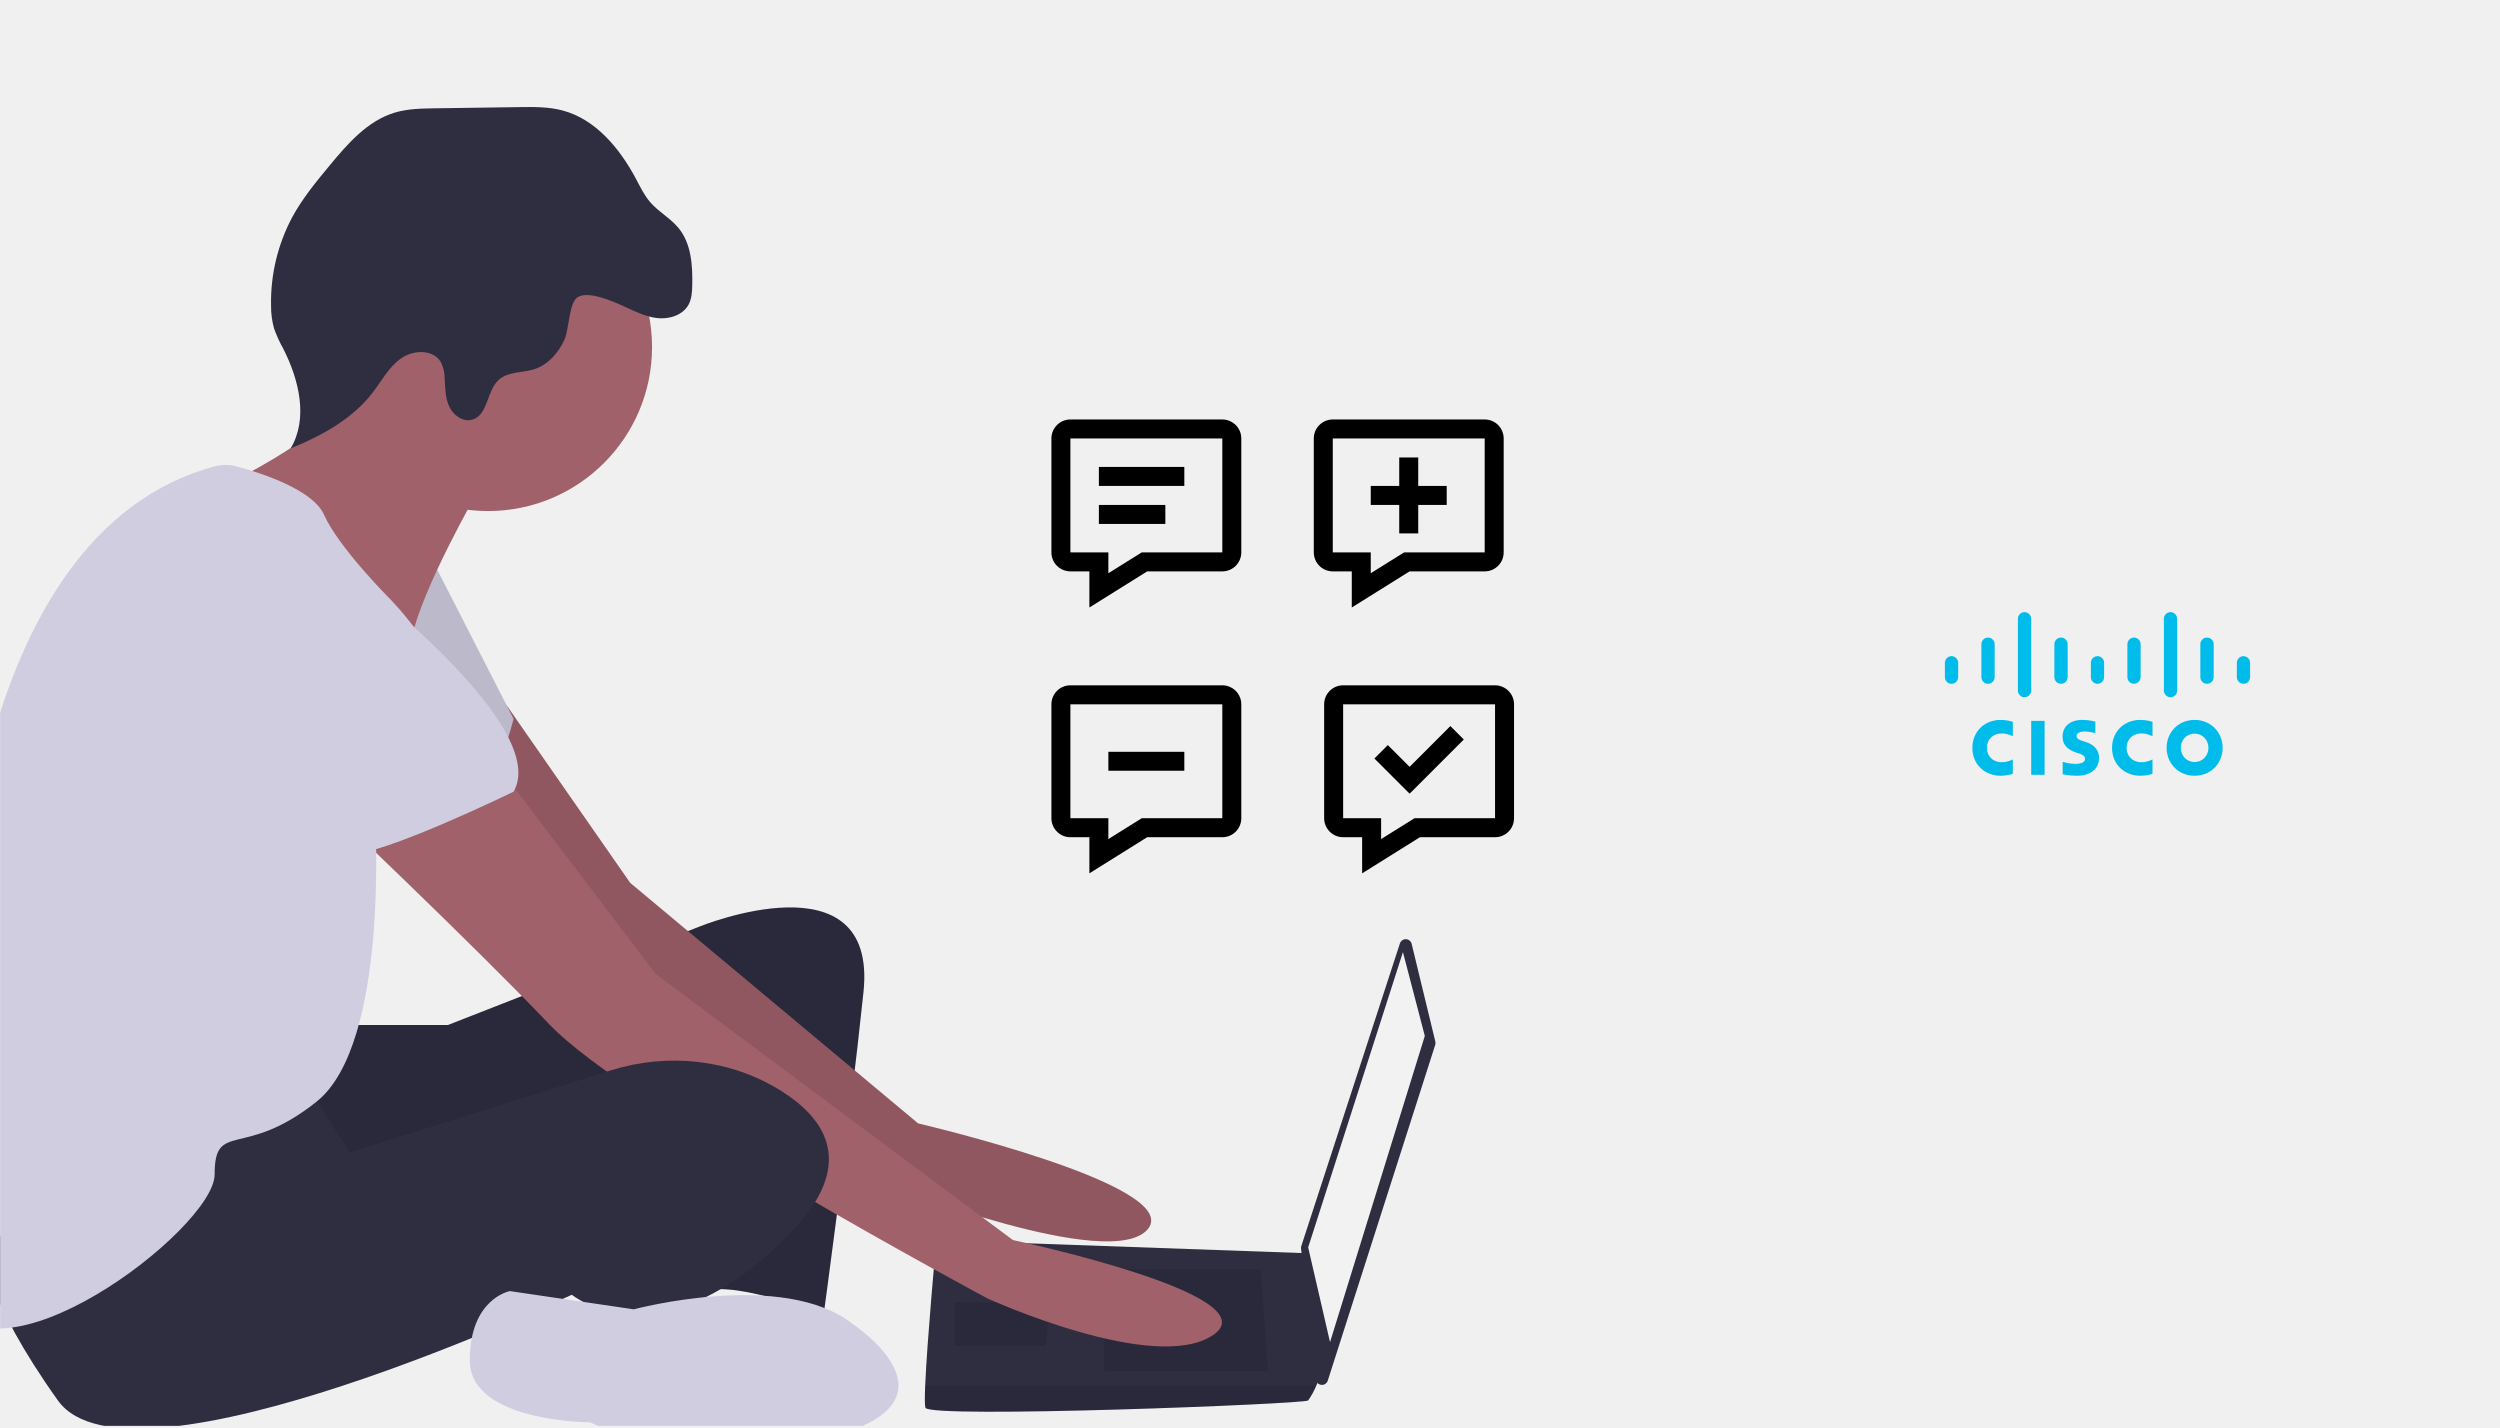
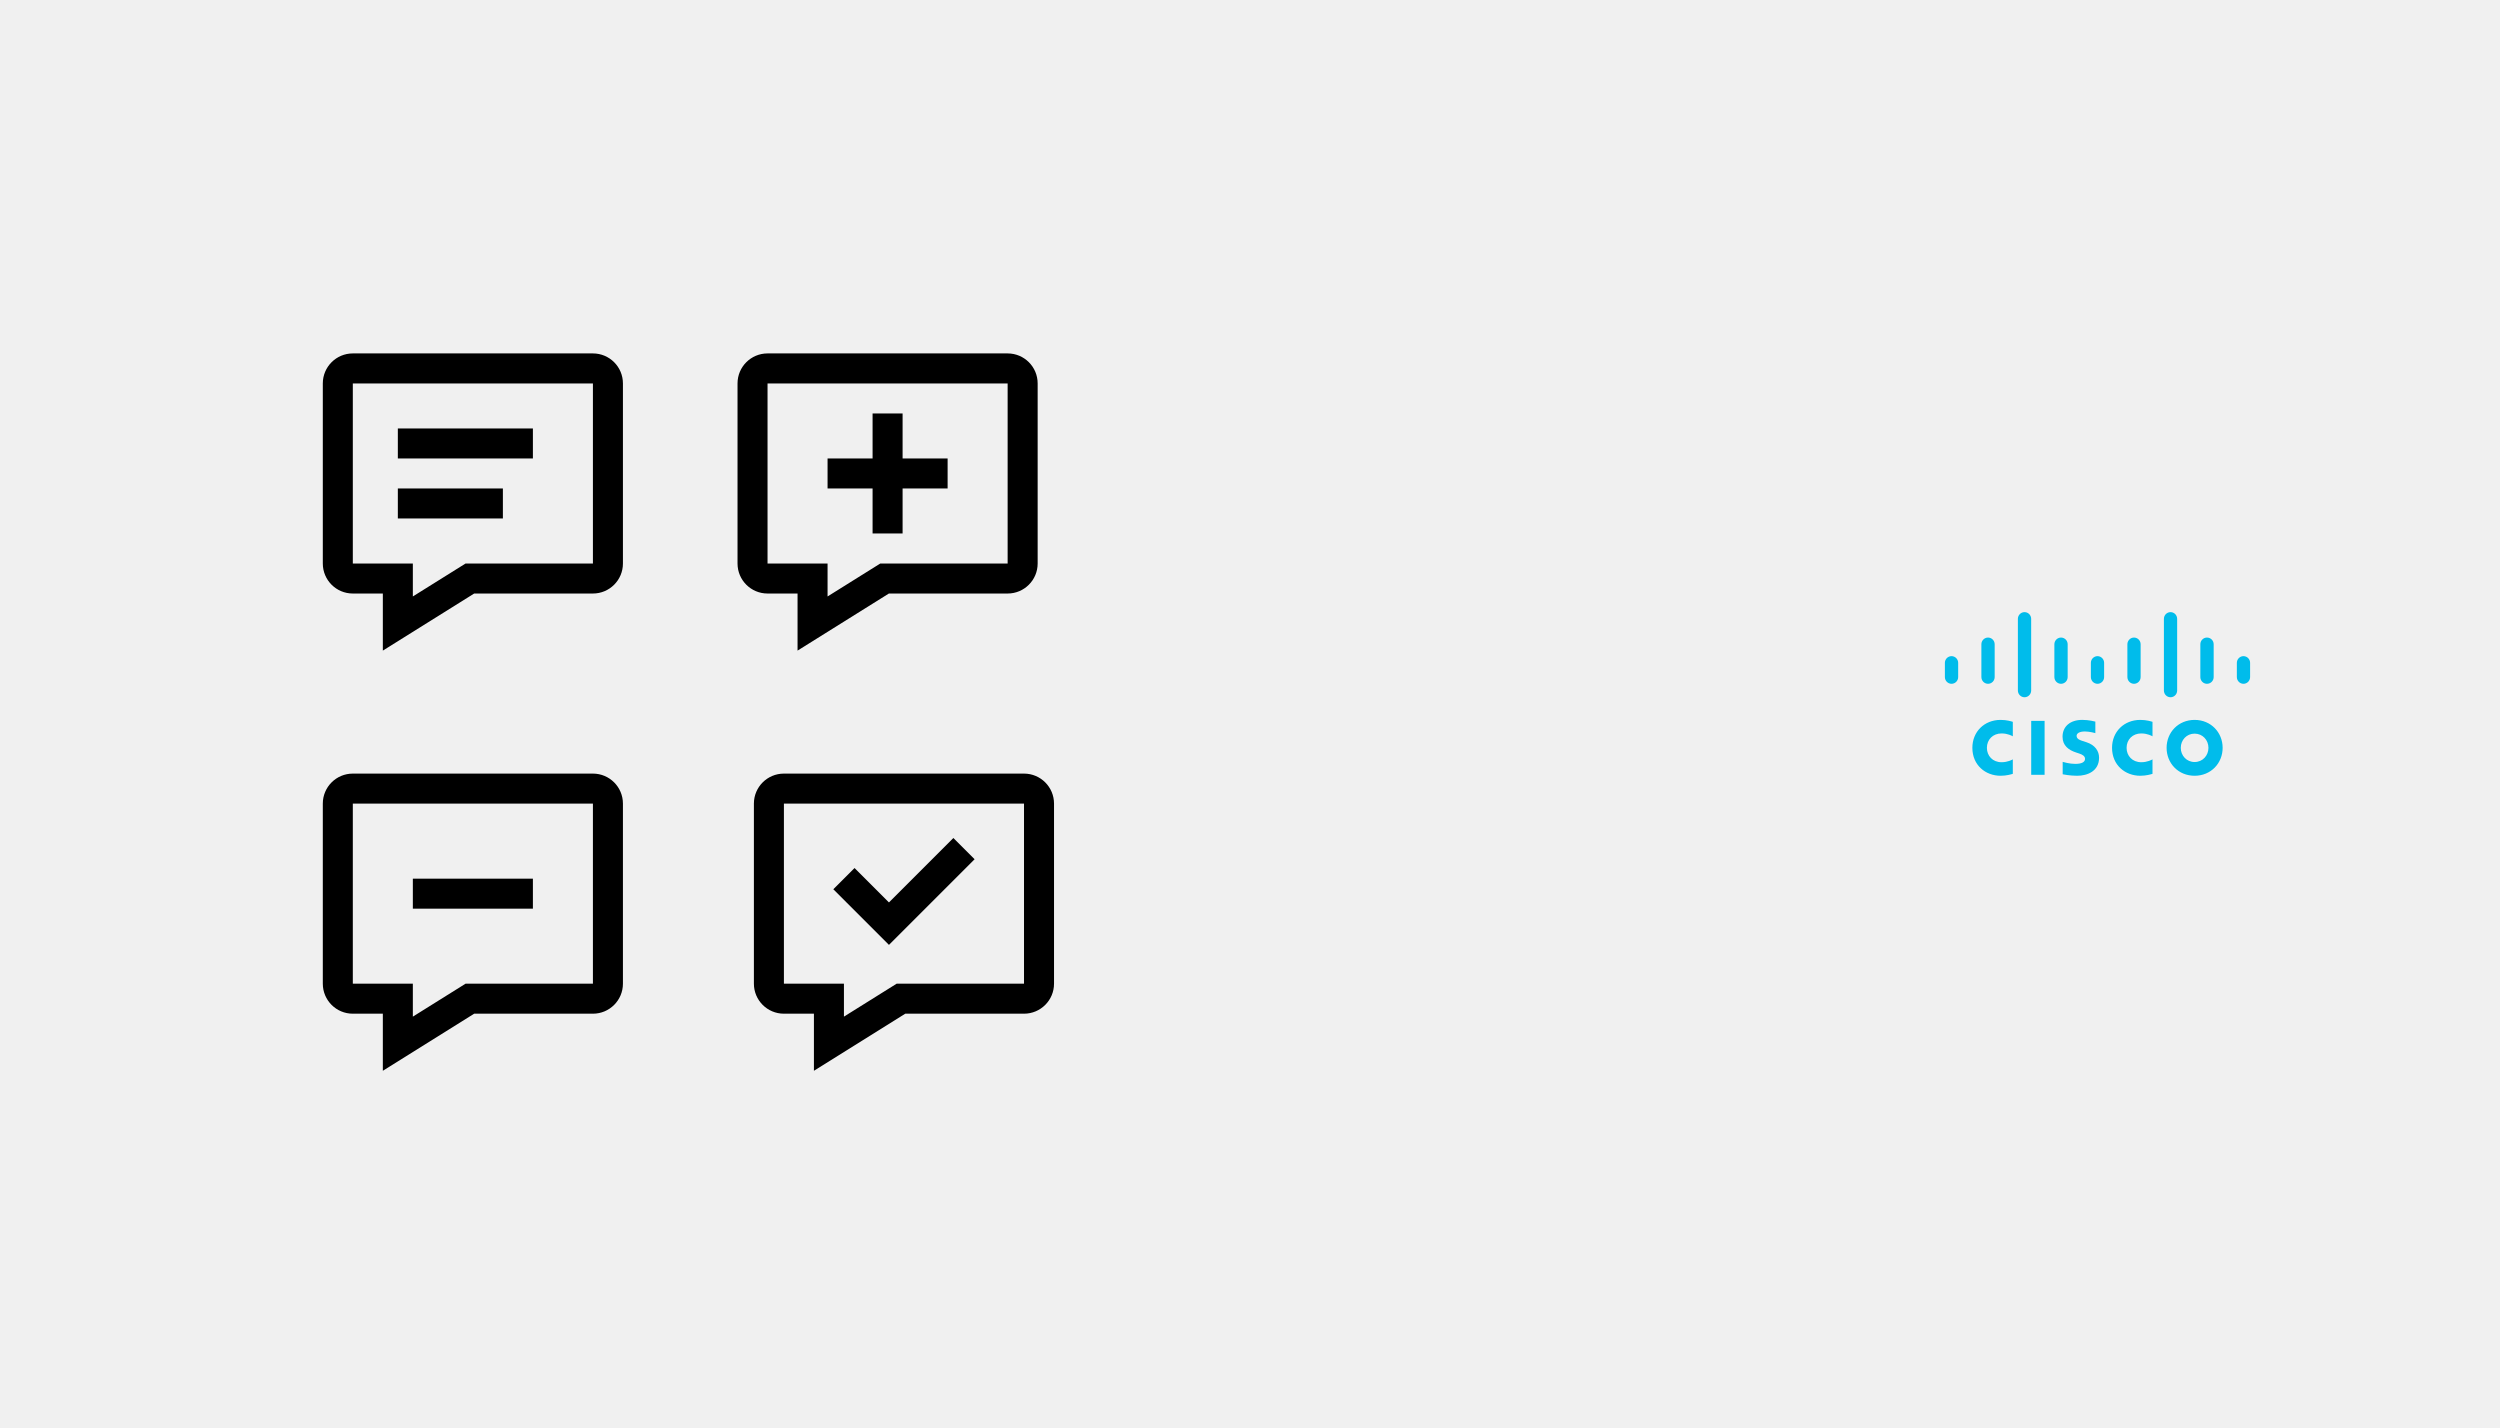
<svg xmlns="http://www.w3.org/2000/svg" width="974" height="556" viewBox="0 0 974 556" fill="none">
  <g clip-path="url(#clip0)">
    <g clip-path="url(#clip1)">
-       <path d="M876.641 258.257C876.641 256.809 875.483 255.634 874.061 255.634C872.635 255.634 871.477 256.809 871.477 258.257V263.775C871.477 265.231 872.635 266.406 874.061 266.406C875.483 266.406 876.641 265.231 876.641 263.775V258.257ZM862.445 251.016C862.445 249.567 861.29 248.391 859.832 248.391C858.406 248.391 857.251 249.567 857.251 251.016V263.775C857.251 265.231 858.406 266.406 859.832 266.406C861.29 266.406 862.445 265.231 862.445 263.775V251.016V251.016ZM848.219 241.108C848.219 239.659 847.064 238.485 845.639 238.485C844.213 238.485 843.058 239.659 843.058 241.108V269.018C843.058 270.475 844.213 271.649 845.639 271.649C847.064 271.649 848.219 270.475 848.219 269.018V241.108ZM833.99 251.016C833.99 249.567 832.836 248.391 831.41 248.391C829.987 248.391 828.829 249.567 828.829 251.016V263.775C828.829 265.231 829.987 266.406 831.41 266.406C832.836 266.406 833.99 265.231 833.99 263.775V251.016V251.016ZM819.765 258.257C819.765 256.809 818.61 255.634 817.192 255.634C815.767 255.634 814.604 256.809 814.604 258.257V263.775C814.604 265.231 815.767 266.406 817.192 266.406C818.61 266.406 819.765 265.231 819.765 263.775V258.257ZM805.562 251.016C805.562 249.567 804.399 248.391 802.973 248.391C801.548 248.391 800.384 249.567 800.384 251.016V263.775C800.384 265.231 801.548 266.406 802.973 266.406C804.399 266.406 805.562 265.231 805.562 263.775V251.016V251.016ZM791.343 241.108C791.343 239.659 790.18 238.485 788.754 238.485C787.329 238.485 786.165 239.659 786.165 241.108V269.018C786.165 270.475 787.329 271.649 788.754 271.649C790.18 271.649 791.343 270.475 791.343 269.018V241.108ZM777.123 251.016C777.123 249.567 775.961 248.391 774.535 248.391C773.109 248.391 771.946 249.567 771.946 251.016V263.775C771.946 265.231 773.109 266.406 774.535 266.406C775.961 266.406 777.123 265.231 777.123 263.775V251.016ZM762.904 258.257C762.904 256.809 761.742 255.634 760.316 255.634C758.892 255.634 757.727 256.809 757.727 258.257V263.775C757.727 265.231 758.892 266.406 760.316 266.406C761.742 266.406 762.904 265.231 762.904 263.775V258.257ZM816.347 281.136C816.192 281.093 813.803 280.466 811.265 280.466C806.459 280.466 803.565 283.106 803.565 287.037C803.565 290.517 805.986 292.252 808.891 293.185C809.213 293.294 809.688 293.445 810.004 293.551C811.297 293.965 812.329 294.58 812.329 295.645C812.329 296.836 811.136 297.607 808.543 297.607C806.263 297.607 804.078 296.944 803.618 296.826V301.663C803.875 301.718 806.471 302.237 809.246 302.237C813.236 302.237 817.8 300.463 817.8 295.184C817.8 292.623 816.259 290.265 812.875 289.171L811.436 288.705C810.578 288.429 809.046 287.983 809.046 286.704C809.046 285.693 810.181 284.981 812.271 284.981C814.075 284.981 816.27 285.598 816.347 285.622V281.136V281.136ZM860.412 291.352C860.412 294.41 858.109 296.884 855.019 296.884C851.926 296.884 849.629 294.41 849.629 291.352C849.629 288.3 851.926 285.824 855.019 285.824C858.109 285.824 860.412 288.3 860.412 291.352V291.352ZM855.019 280.473C848.664 280.473 844.106 285.348 844.106 291.352C844.106 297.364 848.664 302.237 855.019 302.237C861.374 302.237 865.938 297.364 865.938 291.352C865.938 285.348 861.374 280.473 855.019 280.473V280.473ZM784.191 281.226C783.701 281.078 781.89 280.473 779.437 280.473C773.091 280.473 768.433 285.075 768.433 291.352C768.433 298.123 773.575 302.237 779.437 302.237C781.766 302.237 783.543 301.675 784.191 301.488V295.847C783.967 295.973 782.263 296.962 779.811 296.962C776.337 296.962 774.096 294.475 774.096 291.352C774.096 288.133 776.434 285.745 779.811 285.745C782.304 285.745 783.981 286.756 784.191 286.868V281.226V281.226ZM838.616 281.226C838.122 281.078 836.31 280.473 833.865 280.473C827.51 280.473 822.852 285.075 822.852 291.352C822.852 298.123 828 302.237 833.865 302.237C836.181 302.237 837.961 301.675 838.616 301.488V295.847C838.387 295.973 836.681 296.962 834.229 296.962C830.758 296.962 828.52 294.475 828.52 291.352C828.52 288.133 830.858 285.745 834.229 285.745C836.722 285.745 838.403 286.756 838.616 286.868V281.226V281.226ZM796.573 301.862H791.358V280.845H796.573V301.862Z" fill="#00BCEB" />
+       <path d="M876.641 258.257C876.641 256.809 875.483 255.634 874.061 255.634C872.635 255.634 871.477 256.809 871.477 258.257V263.775C871.477 265.231 872.635 266.406 874.061 266.406C875.483 266.406 876.641 265.231 876.641 263.775V258.257ZM862.445 251.016C862.445 249.567 861.29 248.391 859.832 248.391C858.406 248.391 857.251 249.567 857.251 251.016V263.775C857.251 265.231 858.406 266.406 859.832 266.406C861.29 266.406 862.445 265.231 862.445 263.775V251.016ZM848.219 241.108C848.219 239.659 847.064 238.485 845.639 238.485C844.213 238.485 843.058 239.659 843.058 241.108V269.018C843.058 270.475 844.213 271.649 845.639 271.649C847.064 271.649 848.219 270.475 848.219 269.018V241.108ZM833.99 251.016C833.99 249.567 832.836 248.391 831.41 248.391C829.987 248.391 828.829 249.567 828.829 251.016V263.775C828.829 265.231 829.987 266.406 831.41 266.406C832.836 266.406 833.99 265.231 833.99 263.775V251.016ZM819.765 258.257C819.765 256.809 818.61 255.634 817.192 255.634C815.767 255.634 814.604 256.809 814.604 258.257V263.775C814.604 265.231 815.767 266.406 817.192 266.406C818.61 266.406 819.765 265.231 819.765 263.775V258.257ZM805.562 251.016C805.562 249.567 804.399 248.391 802.973 248.391C801.548 248.391 800.384 249.567 800.384 251.016V263.775C800.384 265.231 801.548 266.406 802.973 266.406C804.399 266.406 805.562 265.231 805.562 263.775V251.016ZM791.343 241.108C791.343 239.659 790.18 238.485 788.754 238.485C787.329 238.485 786.165 239.659 786.165 241.108V269.018C786.165 270.475 787.329 271.649 788.754 271.649C790.18 271.649 791.343 270.475 791.343 269.018V241.108ZM777.123 251.016C777.123 249.567 775.961 248.391 774.535 248.391C773.109 248.391 771.946 249.567 771.946 251.016V263.775C771.946 265.231 773.109 266.406 774.535 266.406C775.961 266.406 777.123 265.231 777.123 263.775V251.016ZM762.904 258.257C762.904 256.809 761.742 255.634 760.316 255.634C758.892 255.634 757.727 256.809 757.727 258.257V263.775C757.727 265.231 758.892 266.406 760.316 266.406C761.742 266.406 762.904 265.231 762.904 263.775V258.257ZM816.347 281.136C816.192 281.093 813.803 280.466 811.265 280.466C806.459 280.466 803.565 283.106 803.565 287.037C803.565 290.517 805.986 292.252 808.891 293.185C809.213 293.294 809.688 293.445 810.004 293.551C811.297 293.965 812.329 294.58 812.329 295.645C812.329 296.836 811.136 297.607 808.543 297.607C806.263 297.607 804.078 296.944 803.618 296.826V301.663C803.875 301.718 806.471 302.237 809.246 302.237C813.236 302.237 817.8 300.463 817.8 295.184C817.8 292.623 816.259 290.265 812.875 289.171L811.436 288.705C810.578 288.429 809.046 287.983 809.046 286.704C809.046 285.693 810.181 284.981 812.271 284.981C814.075 284.981 816.27 285.598 816.347 285.622V281.136ZM860.412 291.352C860.412 294.41 858.109 296.884 855.019 296.884C851.926 296.884 849.629 294.41 849.629 291.352C849.629 288.3 851.926 285.824 855.019 285.824C858.109 285.824 860.412 288.3 860.412 291.352ZM855.019 280.473C848.664 280.473 844.106 285.348 844.106 291.352C844.106 297.364 848.664 302.237 855.019 302.237C861.374 302.237 865.938 297.364 865.938 291.352C865.938 285.348 861.374 280.473 855.019 280.473ZM784.191 281.226C783.701 281.078 781.89 280.473 779.437 280.473C773.091 280.473 768.433 285.075 768.433 291.352C768.433 298.123 773.575 302.237 779.437 302.237C781.766 302.237 783.543 301.675 784.191 301.488V295.847C783.967 295.973 782.263 296.962 779.811 296.962C776.337 296.962 774.096 294.475 774.096 291.352C774.096 288.133 776.434 285.745 779.811 285.745C782.304 285.745 783.981 286.756 784.191 286.868V281.226ZM838.616 281.226C838.122 281.078 836.31 280.473 833.865 280.473C827.51 280.473 822.852 285.075 822.852 291.352C822.852 298.123 828 302.237 833.865 302.237C836.181 302.237 837.961 301.675 838.616 301.488V295.847C838.387 295.973 836.681 296.962 834.229 296.962C830.758 296.962 828.52 294.475 828.52 291.352C828.52 288.133 830.858 285.745 834.229 285.745C836.722 285.745 838.403 286.756 838.616 286.868V281.226ZM796.573 301.862H791.358V280.845H796.573V301.862Z" fill="#00BCEB" />
    </g>
-     <path d="M134.746 399.343H174.51L272.499 361C272.499 361 342.086 332.597 336.405 386.562C330.725 440.527 320.784 512.954 320.784 512.954C320.784 512.954 289.541 498.753 272.499 503.013C255.457 507.273 266.819 416.385 266.819 416.385C266.819 416.385 127.645 483.131 114.864 474.61C102.083 466.089 99.243 406.444 99.243 406.444L134.746 399.343Z" fill="#2F2E41" />
-     <path opacity="0.1" d="M134.746 399.343H174.51L272.499 361C272.499 361 342.086 332.597 336.405 386.562C330.725 440.527 320.784 512.954 320.784 512.954C320.784 512.954 289.541 498.753 272.499 503.013C255.457 507.273 266.819 416.385 266.819 416.385C266.819 416.385 127.645 483.131 114.864 474.61C102.083 466.089 99.243 406.444 99.243 406.444L134.746 399.343Z" fill="black" />
-     <path d="M197.395 274.817L245.517 343.957L357.708 437.686C357.708 437.686 461.377 461.829 447.176 478.87C432.975 495.912 346.347 461.829 346.347 461.829C346.347 461.829 217.114 368.1 212.854 360.999C208.593 353.898 161.729 287.152 161.729 287.152L197.395 274.817Z" fill="#A0616A" />
-     <path opacity="0.1" d="M197.395 274.817L245.517 343.957L357.708 437.686C357.708 437.686 461.377 461.829 447.176 478.87C432.975 495.912 346.347 461.829 346.347 461.829C346.347 461.829 217.114 368.1 212.854 360.999C208.593 353.898 161.729 287.152 161.729 287.152L197.395 274.817Z" fill="black" />
-     <path d="M168.829 218.986L200.072 280.051C200.072 280.051 192.972 309.874 181.611 312.714C170.249 315.555 121.965 275.791 121.965 275.791L168.829 218.986Z" fill="#D0CDE1" />
-     <path opacity="0.1" d="M168.829 218.986L200.072 280.051C200.072 280.051 192.972 309.874 181.611 312.714C170.249 315.555 121.965 275.791 121.965 275.791L168.829 218.986Z" fill="black" />
-     <path d="M549.98 367.725L559.209 405.794C559.312 406.219 559.296 406.663 559.163 407.079L517.299 537.905C517.133 538.423 516.794 538.869 516.34 539.168C515.885 539.466 515.342 539.6 514.801 539.547C514.259 539.493 513.753 539.256 513.365 538.874C512.978 538.493 512.733 537.99 512.671 537.449L506.88 486.484C506.841 486.146 506.876 485.803 506.982 485.479L545.409 367.548C545.569 367.056 545.885 366.63 546.31 366.334C546.735 366.038 547.244 365.889 547.761 365.909C548.278 365.929 548.775 366.117 549.175 366.445C549.576 366.772 549.858 367.222 549.98 367.725Z" fill="#2F2E41" />
-     <path d="M546.585 370.94L555.105 403.604L518.182 522.895L509.662 485.971L546.585 370.94Z" fill="#F2F2F2" />
-     <path d="M360.548 548.457C361.968 552.718 508.242 547.037 509.662 545.617C510.9 543.839 511.947 541.935 512.786 539.936C514.121 537.096 515.342 534.256 515.342 534.256L509.662 488.272L364.808 483.131C364.808 483.131 361.187 522.1 360.448 539.936C360.264 544.438 360.264 547.605 360.548 548.457Z" fill="#2F2E41" />
-     <path opacity="0.1" d="M491.201 494.492L494.04 534.256H430.135V494.492H491.201Z" fill="black" />
-     <path opacity="0.1" d="M408.833 507.273L409.214 507.198L407.412 524.316H371.909V507.273H408.833Z" fill="black" />
-     <path opacity="0.1" d="M360.548 548.458C361.968 552.718 508.242 547.038 509.662 545.618C510.9 543.839 511.947 541.935 512.786 539.937H360.448C360.264 544.439 360.264 547.606 360.548 548.458Z" fill="black" />
-     <path d="M190.132 199.104C225.426 199.104 254.038 170.492 254.038 135.198C254.038 99.903 225.426 71.292 190.132 71.292C154.837 71.292 126.226 99.903 126.226 135.198C126.226 170.492 154.837 199.104 190.132 199.104Z" fill="#A0616A" />
-     <path d="M185.871 192.003C185.871 192.003 164.569 228.927 160.309 248.809C156.048 268.691 96.403 209.045 96.403 209.045L88.592 188.453C88.592 188.453 144.687 162.181 140.427 140.879C136.167 119.576 185.871 192.003 185.871 192.003Z" fill="#A0616A" />
-     <path d="M197.232 302.773L255.457 379.46L394.631 483.13C394.631 483.13 495.46 504.432 472.738 520.054C450.016 535.675 384.69 505.852 384.69 505.852C384.69 505.852 244.096 430.585 214.274 399.342C184.451 368.099 129.065 315.554 129.065 315.554L197.232 302.773Z" fill="#A0616A" />
-     <path d="M119.125 422.065L136.166 449.047L237.872 417.05C260.188 410.029 284.659 412.612 304.452 425.082C322.204 436.266 333.565 454.018 308.003 480.29C256.878 532.835 222.794 504.432 222.794 504.432C222.794 504.432 50.958 585.38 22.555 545.616C-5.847 505.853 -7.267 485.971 -7.267 485.971C-7.267 485.971 102.083 417.804 119.125 422.065Z" fill="#2F2E41" />
-     <path d="M332.145 515.794C332.145 515.794 377.589 545.617 323.624 559.818C269.659 574.02 229.895 554.138 229.895 554.138C229.895 554.138 183.031 554.138 183.031 529.995C183.031 505.853 198.652 503.013 198.652 503.013L246.937 510.114C246.937 510.114 305.162 494.492 332.145 515.794Z" fill="#D0CDE1" />
-     <path d="M242.557 119.122C246.907 121.061 251.22 123.356 255.949 123.919C260.677 124.482 266.062 122.831 268.3 118.627C269.509 116.357 269.647 113.686 269.703 111.114C269.874 103.316 269.31 94.885 264.369 88.85C261.223 85.01 256.632 82.588 253.377 78.841C251.045 76.156 249.492 72.901 247.821 69.762C241.489 57.871 232.115 46.443 219.087 43.015C213.647 41.583 207.94 41.653 202.315 41.732L169.507 42.195C164.197 42.27 158.806 42.357 153.724 43.894C143.164 47.087 135.475 55.967 128.433 64.46C123.164 70.813 117.882 77.233 113.928 84.478C108.259 95.05 105.393 106.899 105.602 118.894C105.558 121.97 105.955 125.037 106.781 128C107.748 130.718 108.945 133.349 110.361 135.862C116.513 147.947 120.167 163.042 113.238 174.699C125.274 169.783 137.183 163.336 145.123 153.04C148.675 148.434 151.461 143.042 156.195 139.662C160.928 136.282 168.641 135.989 171.678 140.949C172.722 142.956 173.26 145.187 173.244 147.449C173.466 151.173 173.46 155.04 175.039 158.419C176.617 161.799 180.378 164.526 183.968 163.514C190.152 161.773 189.559 152.283 194.322 147.972C197.939 144.698 203.518 145.324 208.165 143.838C213.579 142.107 217.641 137.417 219.955 132.225C221.715 128.279 221.689 117.953 225.018 115.816C229.193 113.137 238.687 117.397 242.557 119.122Z" fill="#2F2E41" />
-     <path d="M83.519 181.717C86.394 180.95 89.421 180.958 92.292 181.739C101.408 184.187 121.844 190.666 126.225 200.524C131.906 213.306 151.788 233.188 151.788 233.188C151.788 233.188 178.77 260.17 173.09 278.632C167.409 297.094 146.107 318.396 146.107 318.396C146.107 318.396 151.788 406.444 123.385 429.166C94.983 451.888 83.621 436.267 83.621 457.569C83.621 478.871 -4.427 545.617 -21.468 504.433C-21.468 504.433 -12.948 427.746 -15.788 400.763C-18.587 374.17 -14.489 208.25 83.519 181.717Z" fill="#D0CDE1" />
-     <path d="M129.066 217.566C129.066 217.566 215.694 281.472 200.073 308.454C200.073 308.454 147.528 334.017 136.167 332.597C124.806 331.176 80.781 281.472 69.42 277.211C58.059 272.951 52.379 196.264 129.066 217.566Z" fill="#D0CDE1" />
-     <path fill-rule="evenodd" clip-rule="evenodd" d="M424.425 236.682L446.939 222.61H476.21C480.296 222.61 483.608 219.298 483.608 215.212V170.825C483.608 166.739 480.296 163.427 476.21 163.427H417.027C412.941 163.427 409.629 166.739 409.629 170.825V215.212C409.629 219.298 412.941 222.61 417.027 222.61H424.425V236.682ZM444.818 215.212L431.822 223.334V215.212H417.026V170.825H476.21V215.212H444.818ZM428.123 204.115V196.718H454.016V204.115H428.123ZM428.123 181.922V189.32H461.414V181.922H428.123Z" fill="black" />
-     <path fill-rule="evenodd" clip-rule="evenodd" d="M549.165 222.61L526.651 236.682V222.61H519.253C515.167 222.61 511.855 219.298 511.855 215.212V170.825C511.855 166.739 515.167 163.427 519.253 163.427H578.436C582.522 163.427 585.834 166.739 585.834 170.825V215.212C585.834 219.298 582.522 222.61 578.436 222.61H549.165ZM534.048 223.334L547.044 215.212H578.436V170.825H519.253V215.212H534.048V223.334ZM545.145 178.223V189.32H534.048V196.718H545.145V207.814H552.543V196.718H563.64V189.32H552.543V178.223H545.145Z" fill="black" />
-     <path fill-rule="evenodd" clip-rule="evenodd" d="M446.939 326.181L424.425 340.253V326.181H417.027C412.941 326.181 409.629 322.869 409.629 318.783V274.396C409.629 270.31 412.941 266.998 417.027 266.998H476.21C480.296 266.998 483.608 270.31 483.608 274.396V318.783C483.608 322.869 480.296 326.181 476.21 326.181H446.939ZM431.822 326.905L444.818 318.783H476.21V274.396H417.026V318.783H431.822V326.905ZM431.823 292.891V300.289H461.414V292.891H431.823Z" fill="black" />
-     <path fill-rule="evenodd" clip-rule="evenodd" d="M553.201 326.181L530.686 340.253V326.181H523.288C519.202 326.181 515.89 322.869 515.89 318.783V274.396C515.89 270.31 519.202 266.998 523.288 266.998H582.471C586.557 266.998 589.869 270.31 589.869 274.396V318.783C589.869 322.869 586.557 326.181 582.471 326.181H553.201ZM538.084 326.905L551.079 318.783H582.471V274.396H523.288V318.783H538.084V326.905ZM565.06 282.877L549.181 298.757L540.699 290.275L535.468 295.507L549.181 309.219L570.291 288.109L565.06 282.877Z" fill="black" />
+     <path fill-rule="evenodd" clip-rule="evenodd" d="M149.151 253.477L184.737 231.236H231.001C237.459 231.236 242.694 226.001 242.694 219.543V149.386C242.694 142.928 237.459 137.693 231.001 137.693H137.458C131 137.693 125.765 142.928 125.765 149.386V219.543C125.765 226.001 131 231.236 137.458 231.236H149.151V253.477ZM181.384 219.543L160.844 232.38V219.543H137.458V149.386H231.001V219.543H181.384ZM154.998 202.004V190.311H195.923V202.004H154.998ZM154.998 166.925V178.618H207.616V166.925H154.998Z" fill="black" />
+     <path fill-rule="evenodd" clip-rule="evenodd" d="M346.312 231.236L310.726 253.477V231.236H299.033C292.575 231.236 287.34 226.001 287.34 219.543V149.386C287.34 142.928 292.575 137.693 299.033 137.693H392.576C399.034 137.693 404.269 142.928 404.269 149.386V219.543C404.269 226.001 399.034 231.236 392.576 231.236H346.312ZM322.419 232.38L342.958 219.543H392.576V149.386H299.033V219.543H322.419V232.38ZM339.958 161.078V178.618H322.418V190.311H339.958V207.85H351.651V190.311H369.19V178.618H351.651V161.078H339.958Z" fill="black" />
+     <path fill-rule="evenodd" clip-rule="evenodd" d="M184.737 394.936L149.151 417.177V394.936H137.458C131 394.936 125.765 389.701 125.765 383.243V313.086C125.765 306.628 131 301.393 137.458 301.393H231.001C237.459 301.393 242.694 306.628 242.694 313.086V383.243C242.694 389.701 237.459 394.936 231.001 394.936H184.737ZM160.844 396.081L181.384 383.243H231.001V313.086H137.458V383.243H160.844V396.081ZM160.844 342.318V354.011H207.616V342.318H160.844Z" fill="black" />
+     <path fill-rule="evenodd" clip-rule="evenodd" d="M352.69 394.936L317.104 417.177V394.936H305.411C298.953 394.936 293.718 389.701 293.718 383.243V313.086C293.718 306.628 298.953 301.393 305.411 301.393H398.954C405.412 301.393 410.647 306.628 410.647 313.086V383.243C410.647 389.701 405.412 394.936 398.954 394.936H352.69ZM328.796 396.081L349.336 383.243H398.954V313.086H305.411V383.243H328.796V396.081ZM371.434 326.492L346.336 351.59L332.931 338.185L324.663 346.453L346.336 368.126L379.702 334.76L371.434 326.492Z" fill="black" />
  </g>
  <defs>
    <clipPath id="clip0">
      <rect width="973.836" height="555.517" fill="white" transform="translate(0.0524902)" />
    </clipPath>
    <clipPath id="clip1">
      <rect width="119.712" height="64.564" fill="white" transform="translate(757.331 238.079)" />
    </clipPath>
  </defs>
</svg>
